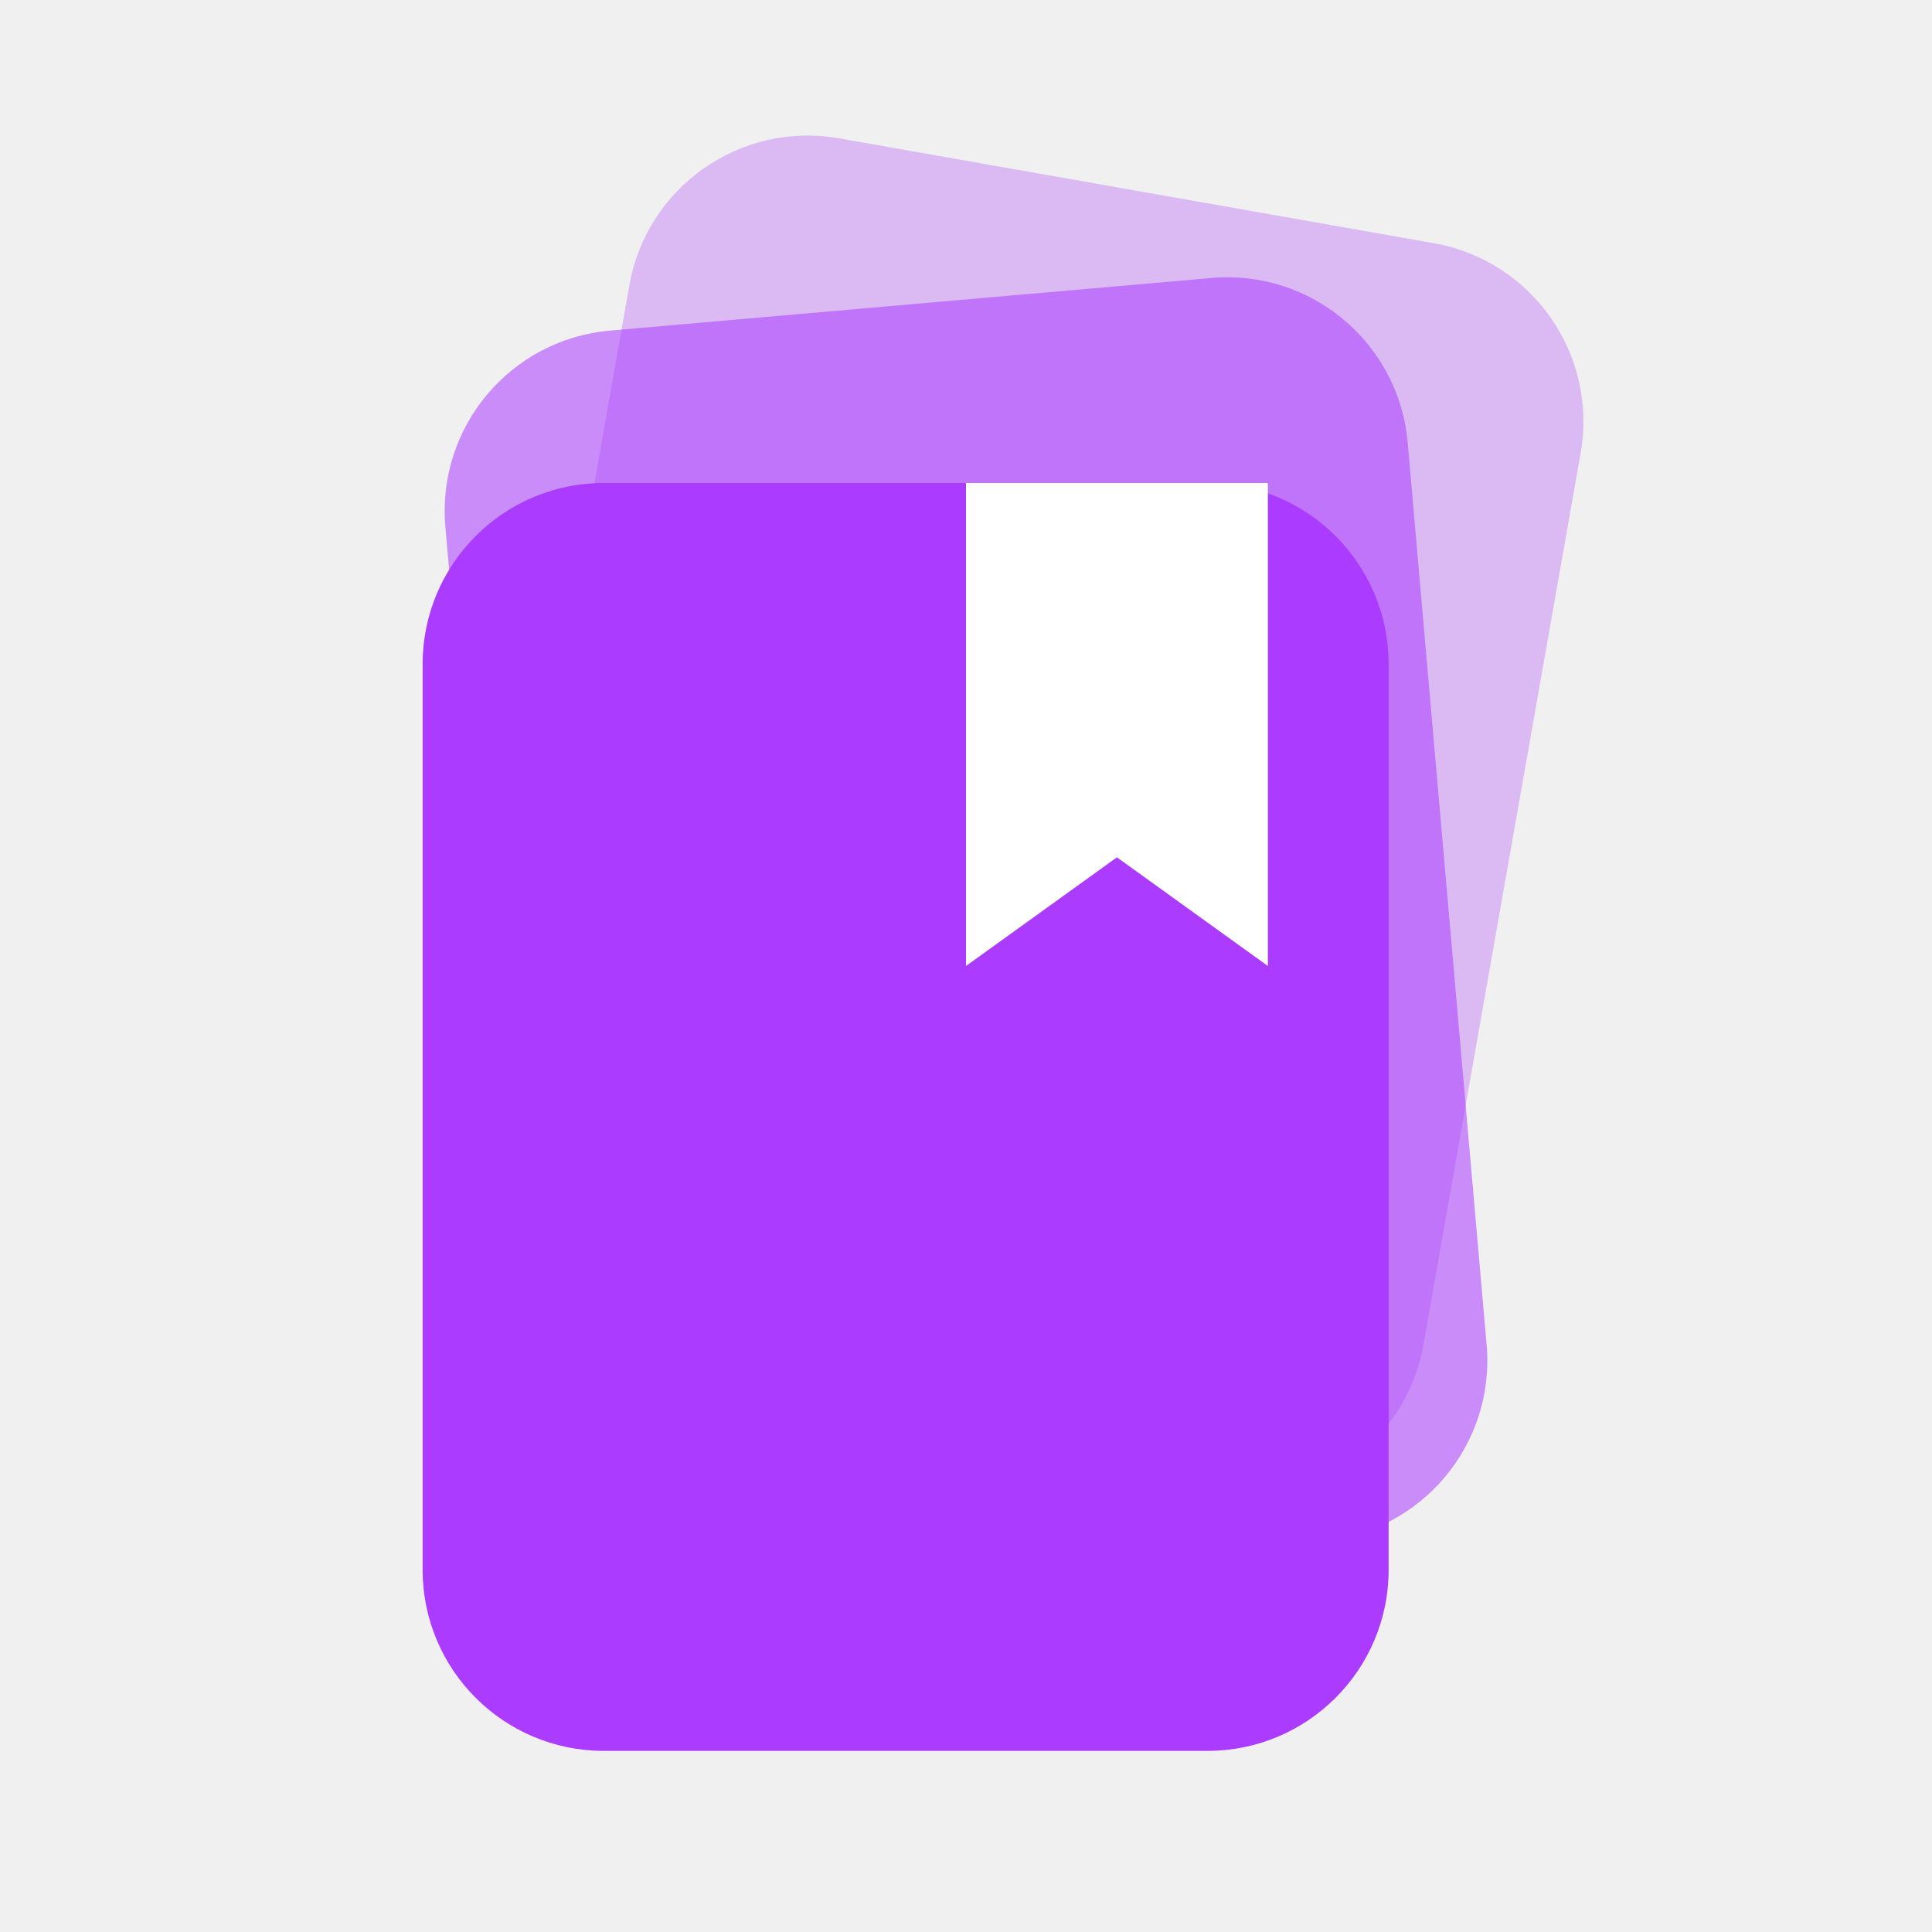
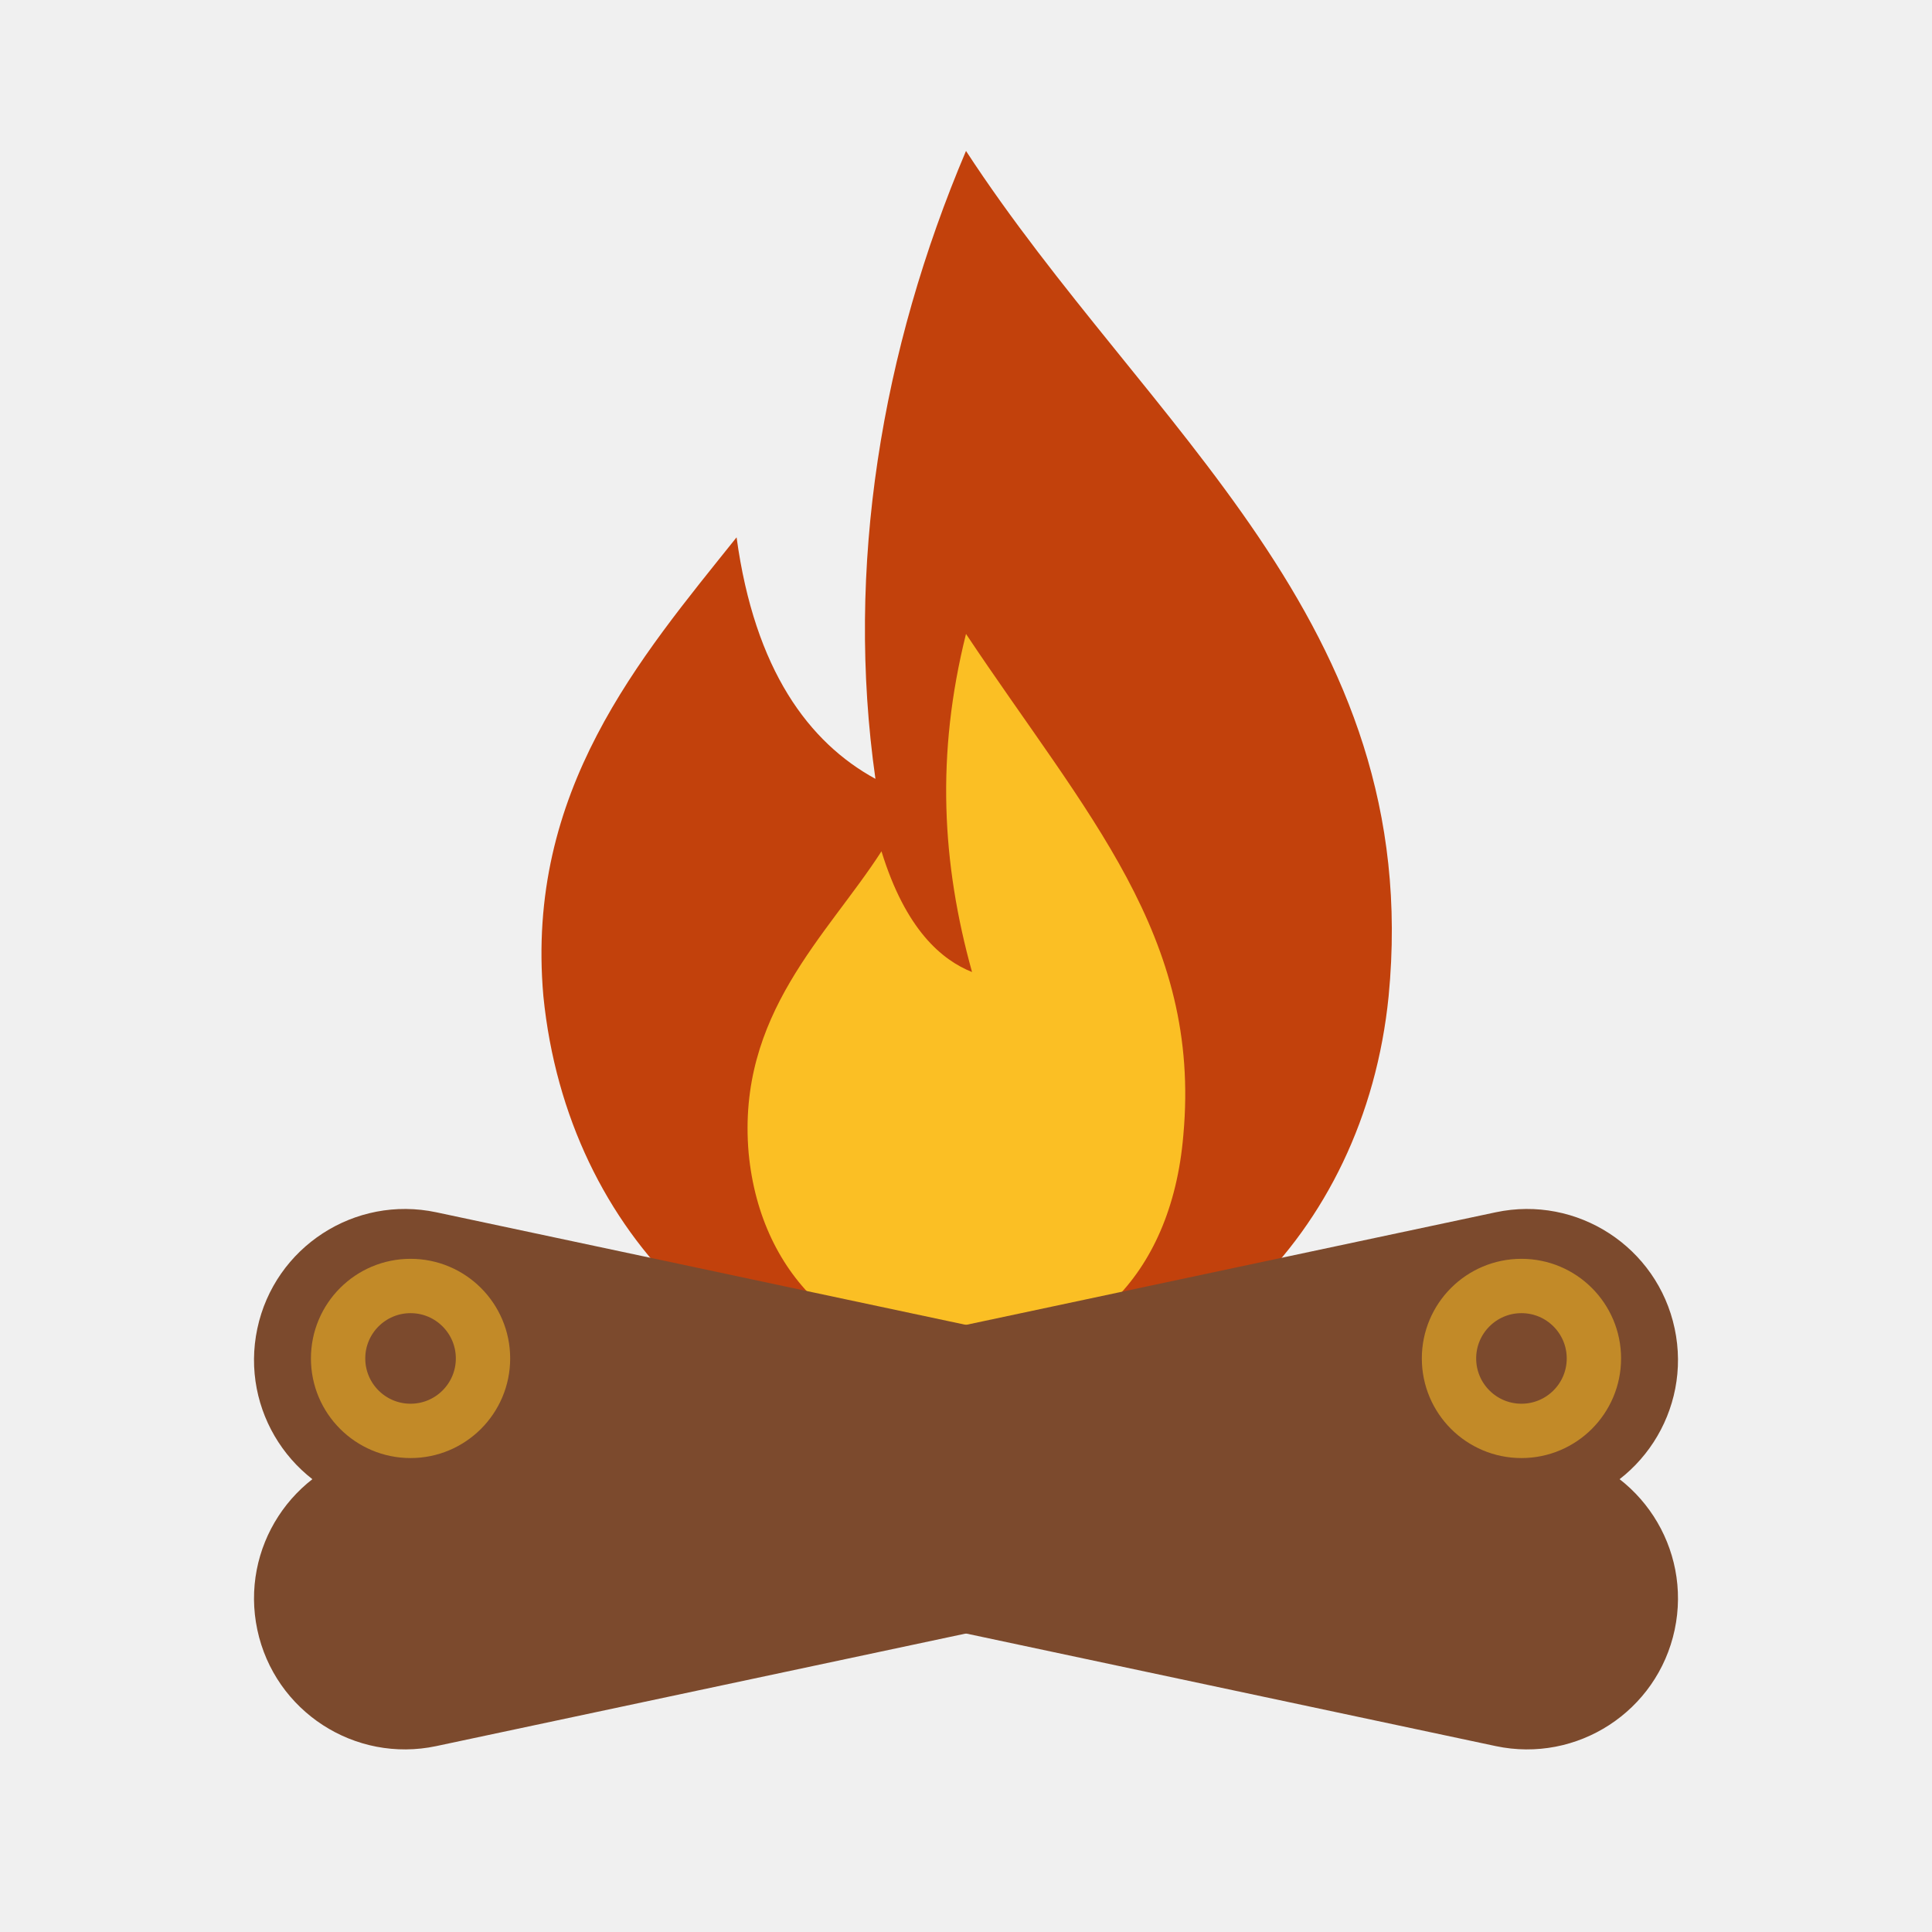
<svg xmlns="http://www.w3.org/2000/svg" viewBox="0 0 32 32">
-   <g fill="#aa3bff">
-     <rect x="9" y="3" width="16" height="21" rx="3" transform="rotate(10 17 13.5)" opacity=".3" />
-     <rect x="8" y="5" width="16" height="21" rx="3" transform="rotate(-5 16 15.5)" opacity=".55" />
-     <rect x="7" y="8" width="16" height="21" rx="3" />
+   <style>.f{fill:#c2410c}.c{fill:#fbbf24}.l{fill:#7c4a2d}.r{stroke:#fbbf24}@media (prefers-color-scheme:dark){.f{fill:#fb923c}.c{fill:#fde68a}.l{fill:#a0694a}.r{stroke:#fde68a}}</style>
+   <path class="f" d="M16 2.5c3 4.6 7.6 7.8 7 14-.4 4-3.4 6.8-7 6.8s-6.6-2.8-7-6.8c-.3-3.4 1.6-5.6 3.2-7.6.3 2.2 1.2 3.4 2.3 4C14 9.4 14.6 5.8 16 2.5Z" />
+   <path class="c" d="M16 10.5c2 3 3.9 5 3.6 8.3-.2 2.4-1.7 3.7-3.6 3.7s-3.4-1.3-3.6-3.4c-.2-2.3 1.3-3.6 2.2-5 .4 1.3 1 1.8 1.5 2-.5-1.8-.6-3.6-.1-5.6Z" />
+   <g class="l">
+     <rect x="4" y="22" width="24" height="5" rx="2.5" transform="rotate(-12 16 24.5)" />
+     <rect x="4" y="22" width="24" height="5" rx="2.5" transform="rotate(12 16 24.5)" />
  </g>
-   <path d="M16 8v8l2.5-1.8L21 16V8" fill="#fff" />
+   <g class="r" fill="none" stroke-width=".9" opacity=".55">
+     <circle cx="6.8" cy="22.5" r="1.2" />
+     <circle cx="25.2" cy="22.5" r="1.2" />
+   </g>
</svg>
